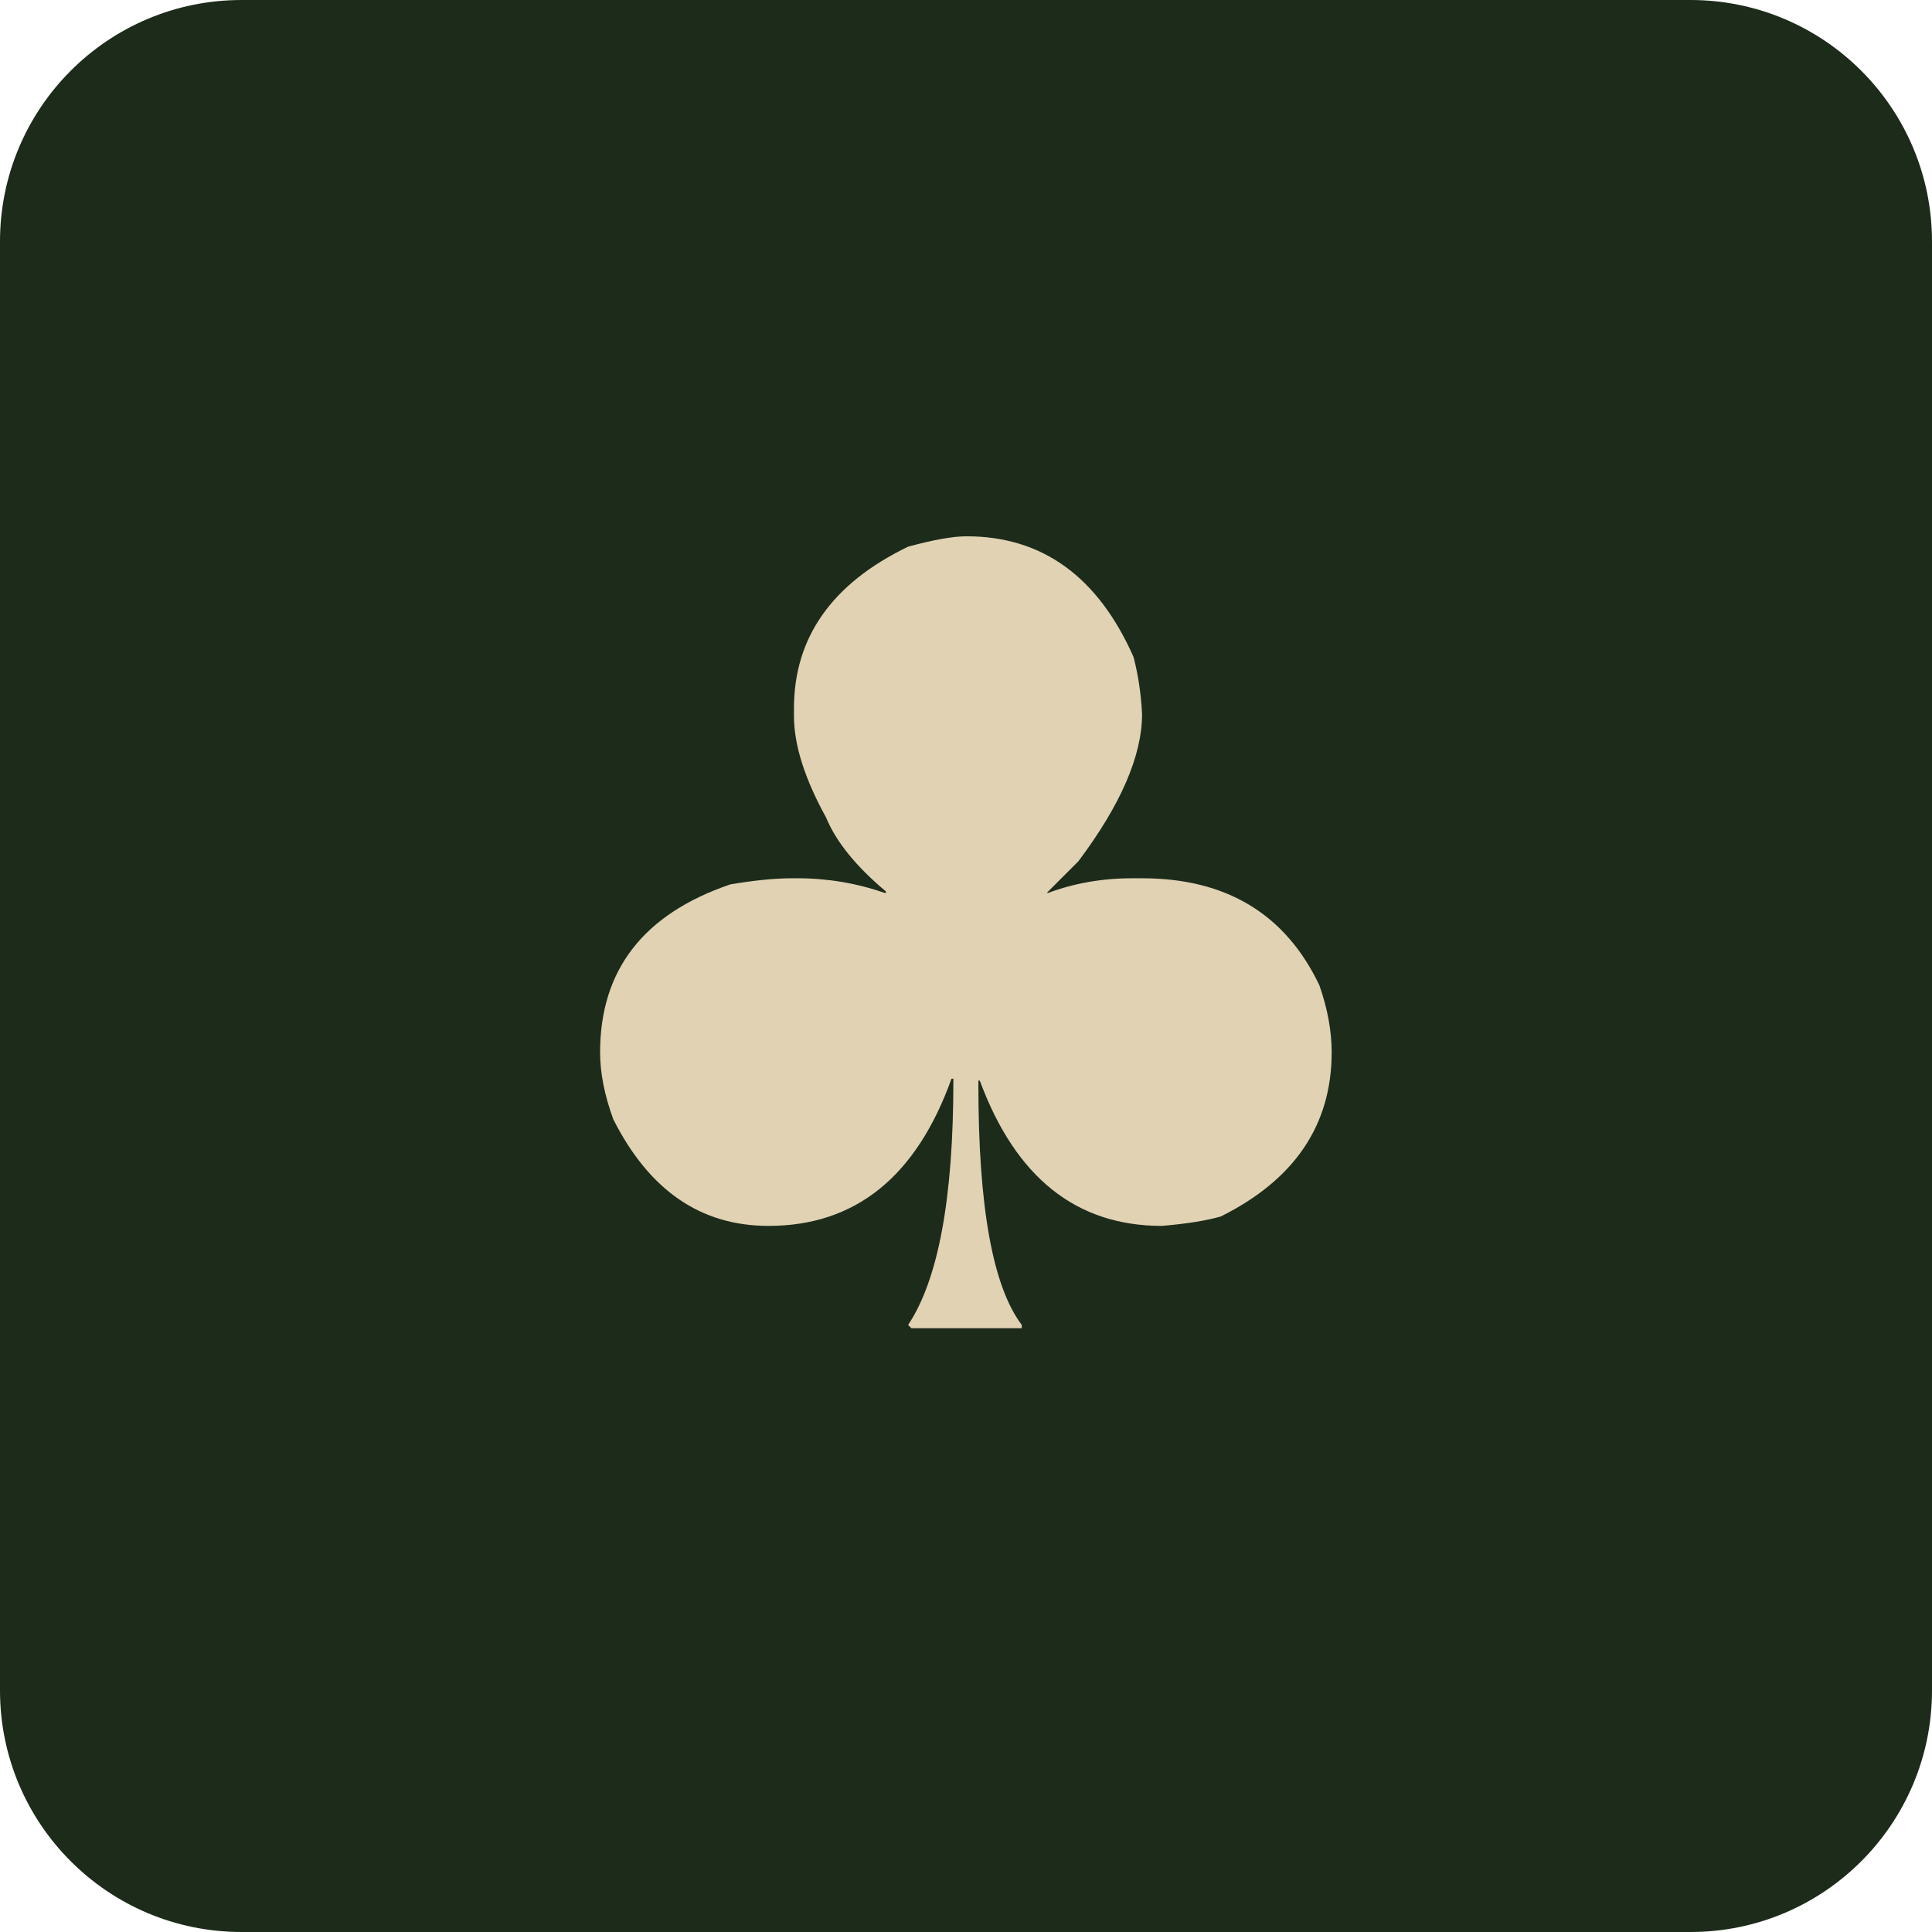
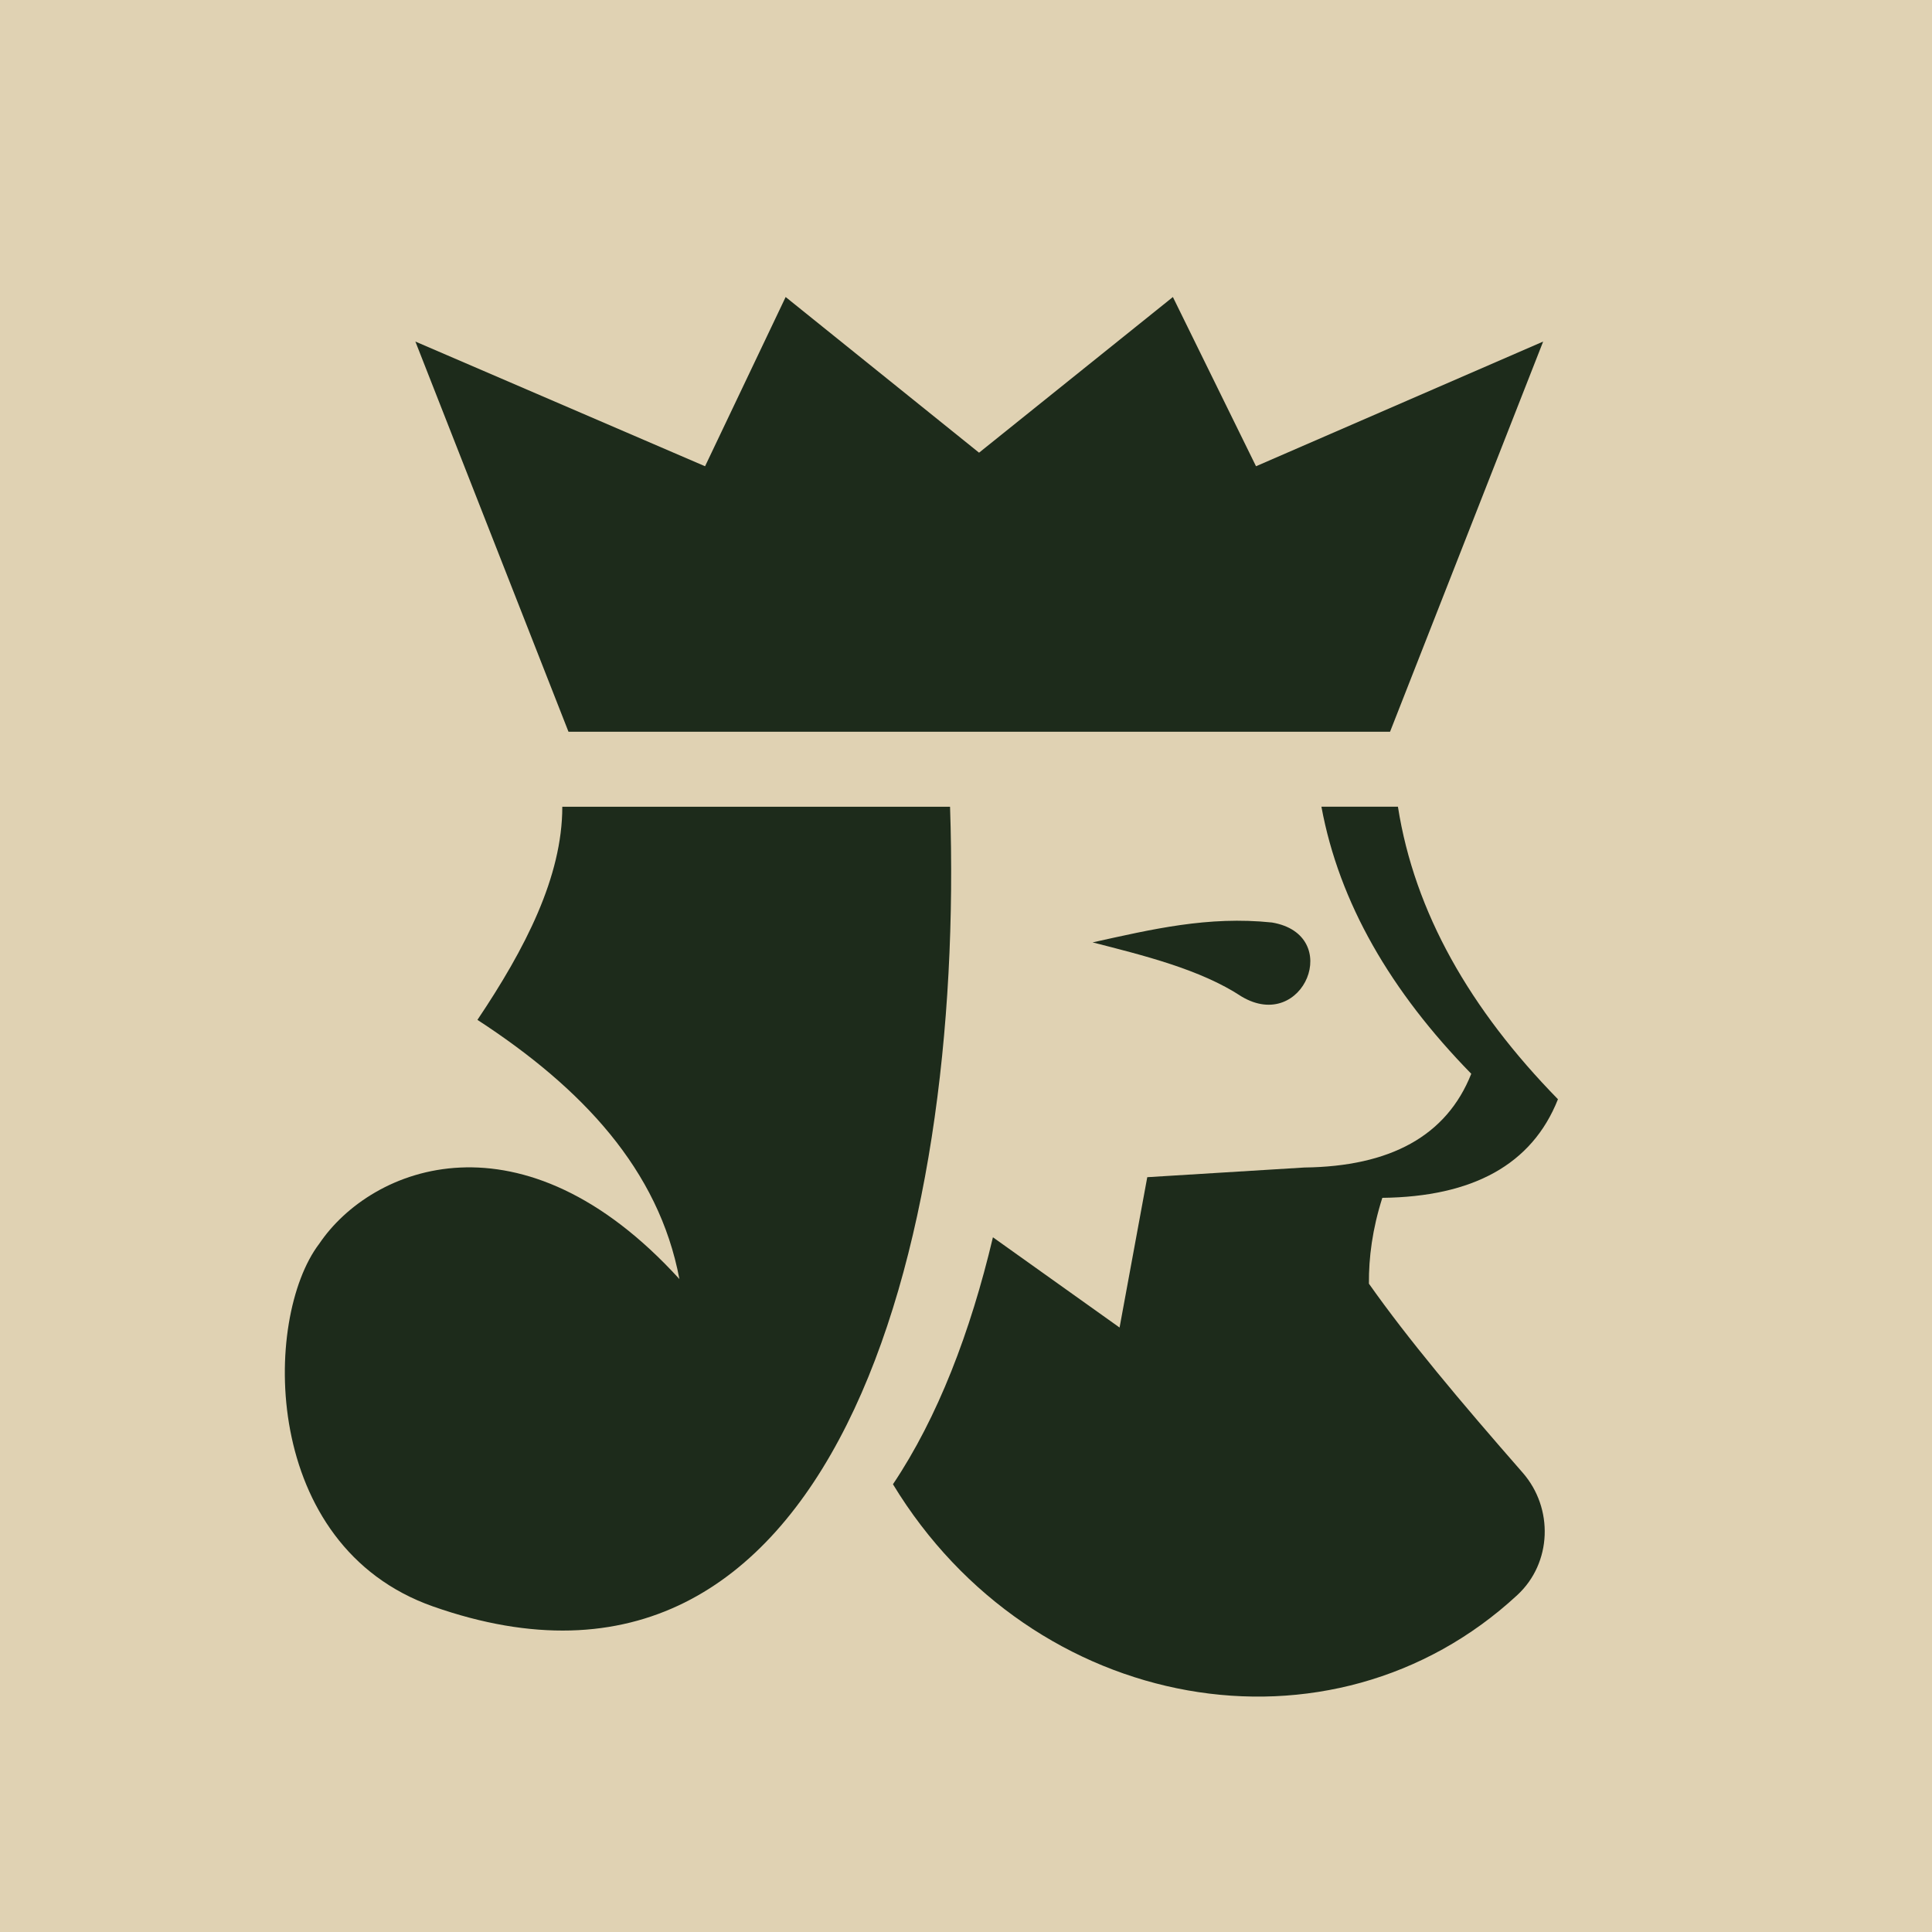
- <svg xmlns="http://www.w3.org/2000/svg" viewBox="0 0 64 64">
-   <rect width="64" height="64" rx="8" fill="#1D2B1B" />
-   <text x="32" y="44" text-anchor="middle" font-size="36" font-family="serif" fill="#E0D2B3">♣</text>
+ <svg xmlns="http://www.w3.org/2000/svg" version="1.1" width="128" height="128" viewBox="0 0 128 128" xml:space="preserve">
+   <rect width="128" height="128" fill="#E0D2B3" />
+   <g style="stroke: none; stroke-width: 0; stroke-dasharray: none; stroke-linecap: butt; stroke-linejoin: miter; stroke-miterlimit: 10; fill: none; fill-rule: nonzero; opacity: 1;" transform="translate(-65.40659 -60.40659) scale(2.81 2.81)">
+     <path d="M 52.552 44.994 c -0.972 -0.643 -2.33 -0.974 -3.515 -1.278 c 1.401 -0.309 2.721 -0.626 4.228 -0.469 C 54.963 43.533 54.012 45.86 52.552 44.994 L 52.552 44.994 z" style="stroke: none; stroke-width: 1; stroke-dasharray: none; stroke-linecap: butt; stroke-linejoin: miter; stroke-miterlimit: 10; fill: #1D2B1B; fill-rule: nonzero; opacity: 1;" transform=" matrix(1 0 0 1 0 0) " stroke-linecap="round" />
+     <path d="M 36.534 40.518 c 0 1.652 -0.874 3.345 -2.001 5.025 c 2.463 1.602 4.276 3.527 4.762 6.111 c -3.699 -4.061 -7.253 -2.674 -8.495 -0.828 l 0 -0.001 c -1.336 1.764 -1.374 7.122 2.689 8.549 c 9.411 3.306 12.539 -8.468 12.187 -18.856 H 36.534 z" style="stroke: none; stroke-width: 1; stroke-dasharray: none; stroke-linecap: butt; stroke-linejoin: miter; stroke-miterlimit: 10; fill: #1D2B1B; fill-rule: nonzero; opacity: 1;" transform=" matrix(1 0 0 1 0 0) " stroke-linecap="round" />
+     <polygon points="52.89,32.49 50.93,28.5 46.36,32.17 41.8,28.5 39.9,32.49 33.07,29.55 36.68,38.75 46.33,38.75 46.39,38.75 56.05,38.75 59.66,29.55 " style="stroke: none; stroke-width: 1; stroke-dasharray: none; stroke-linecap: butt; stroke-linejoin: miter; stroke-miterlimit: 10; fill: #1D2B1B; fill-rule: nonzero; opacity: 1;" transform="  matrix(1 0 0 1 0 0) " />
+     <path d="M 55.552 51.763 c -0.005 -0.616 0.081 -1.287 0.316 -2.024 c 2.124 -0.025 3.528 -0.777 4.141 -2.325 c -2.072 -2.118 -3.382 -4.405 -3.773 -6.897 h -1.804 c 0.419 2.268 1.637 4.358 3.533 6.297 c -0.583 1.471 -1.917 2.186 -3.936 2.21 l -3.703 0.228 l -0.653 3.545 l -2.986 -2.128 c -0.53 2.237 -1.302 4.25 -2.357 5.823 c 3.287 5.413 10.336 6.675 14.722 2.611 c 0.816 -0.756 0.858 -2.045 0.126 -2.883 C 57.7 54.531 56.473 53.07 55.552 51.763 z" style="stroke: none; stroke-width: 1; stroke-dasharray: none; stroke-linecap: butt; stroke-linejoin: miter; stroke-miterlimit: 10; fill: #1D2B1B; fill-rule: nonzero; opacity: 1;" transform=" matrix(1 0 0 1 0 0) " stroke-linecap="round" />
+   </g>
</svg>
